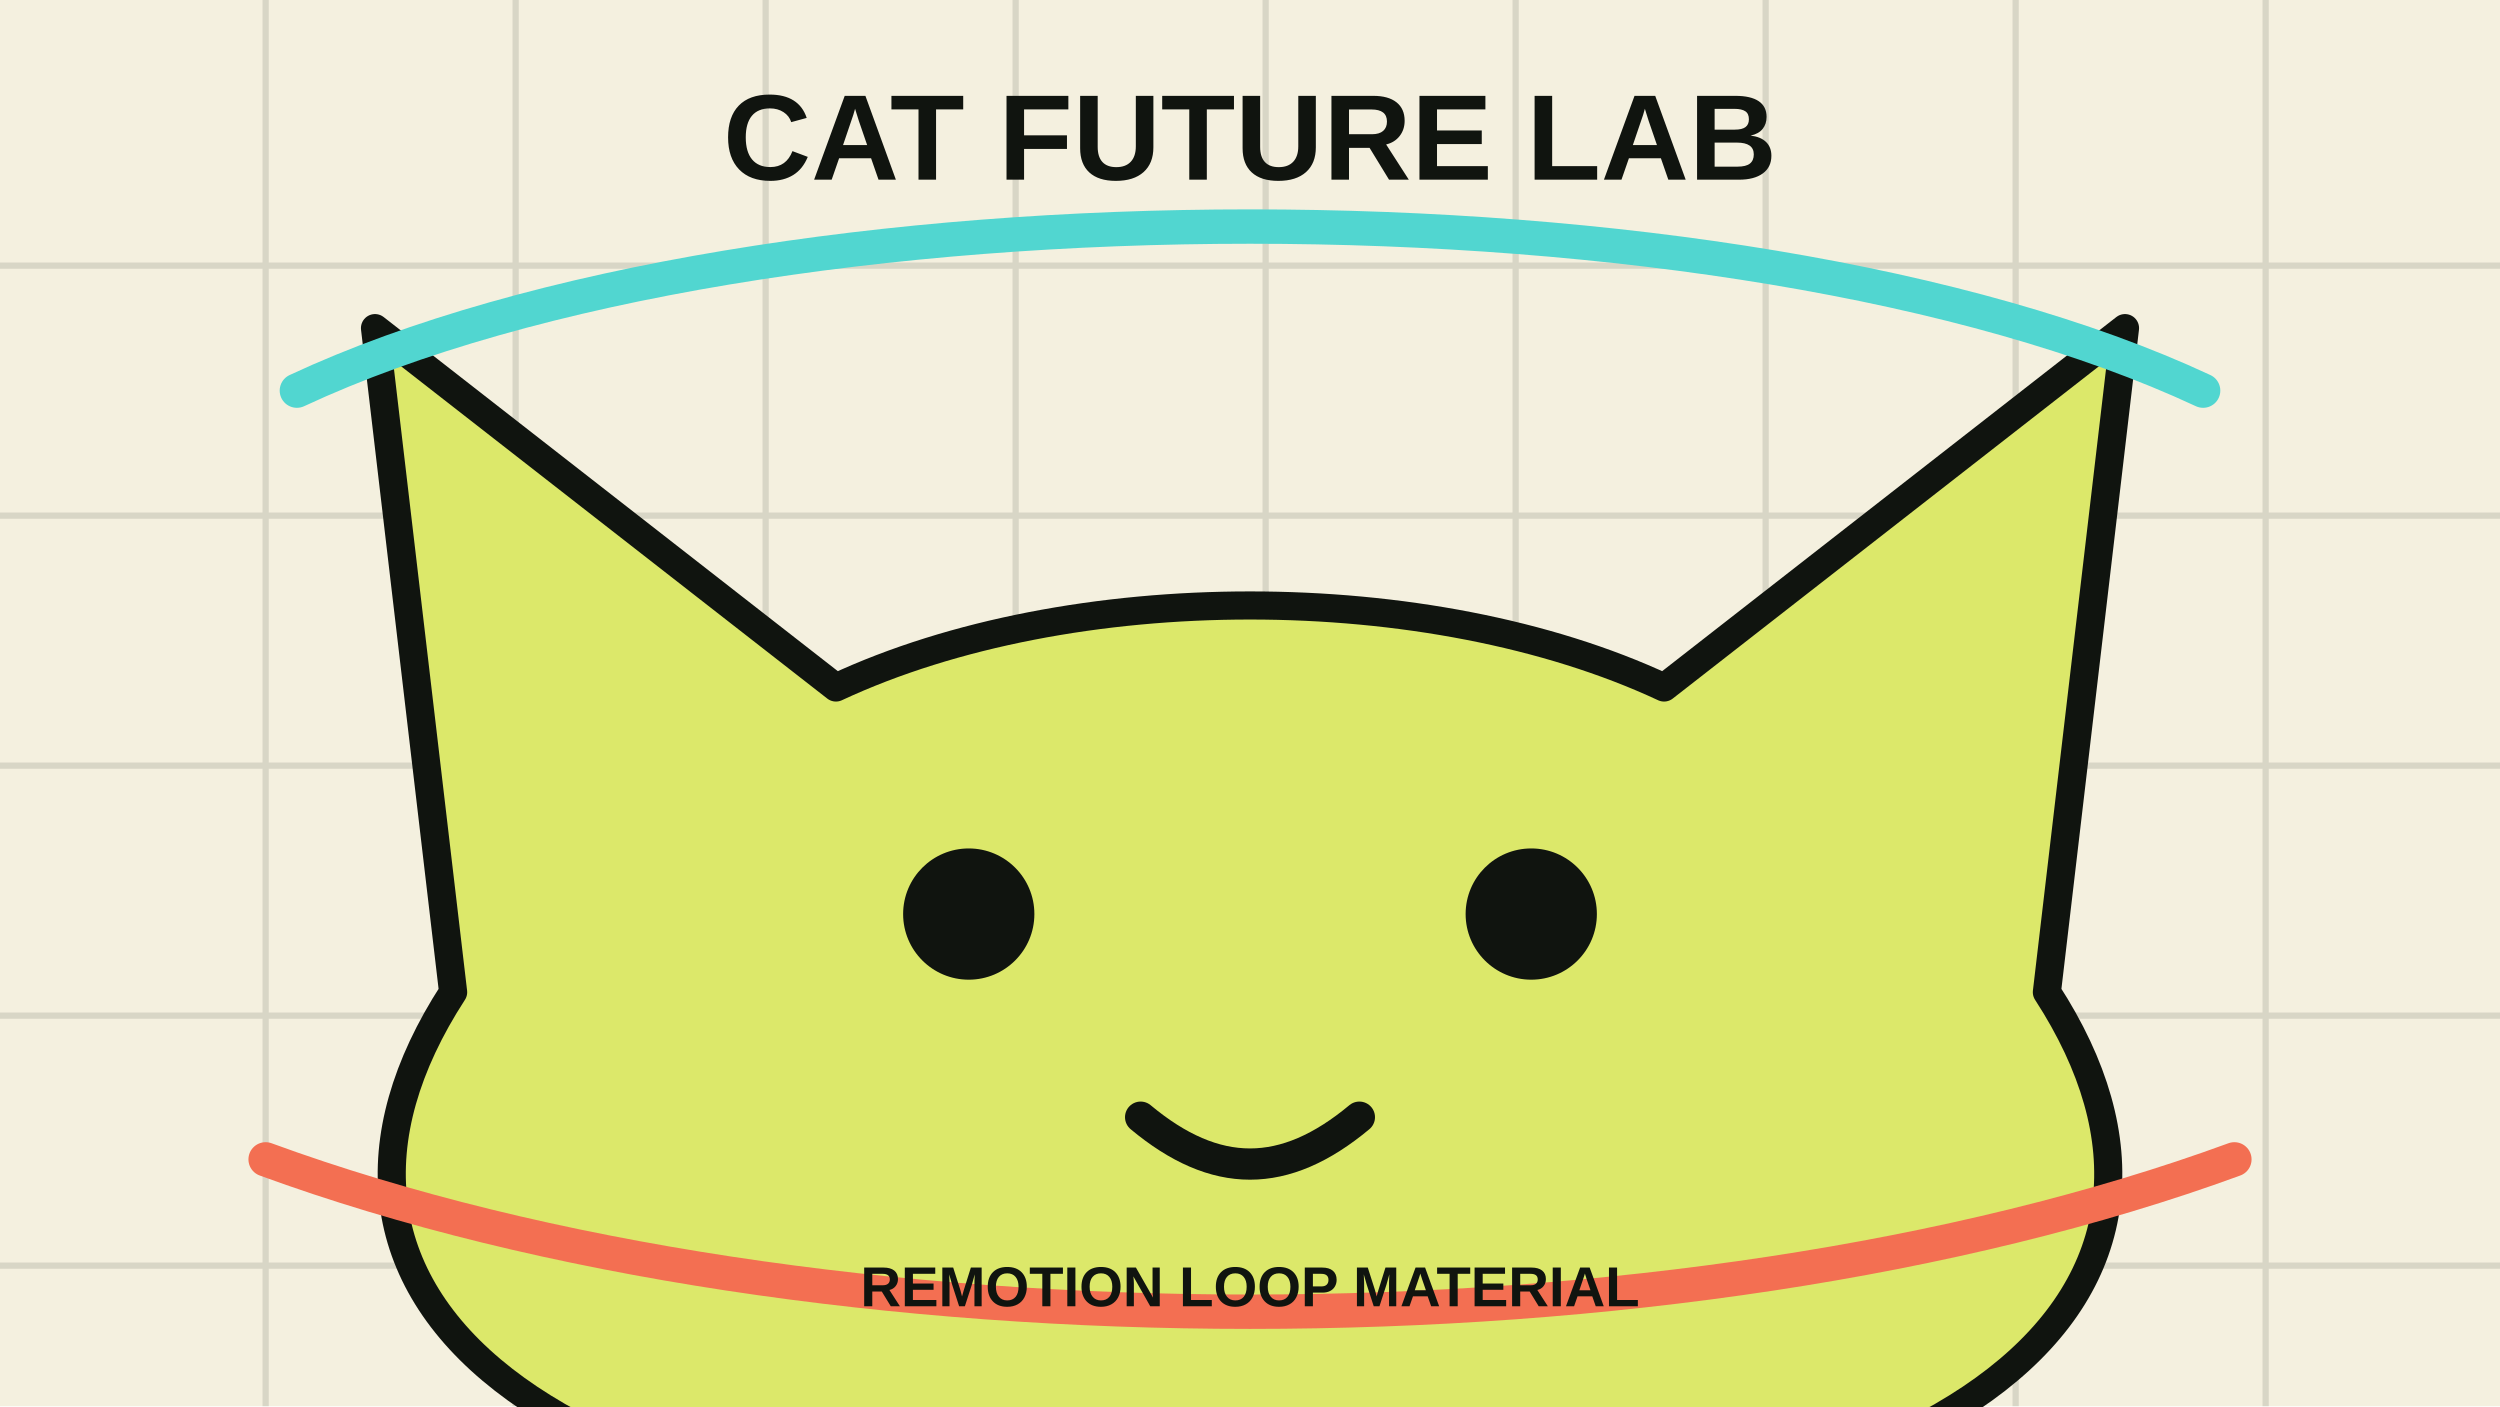
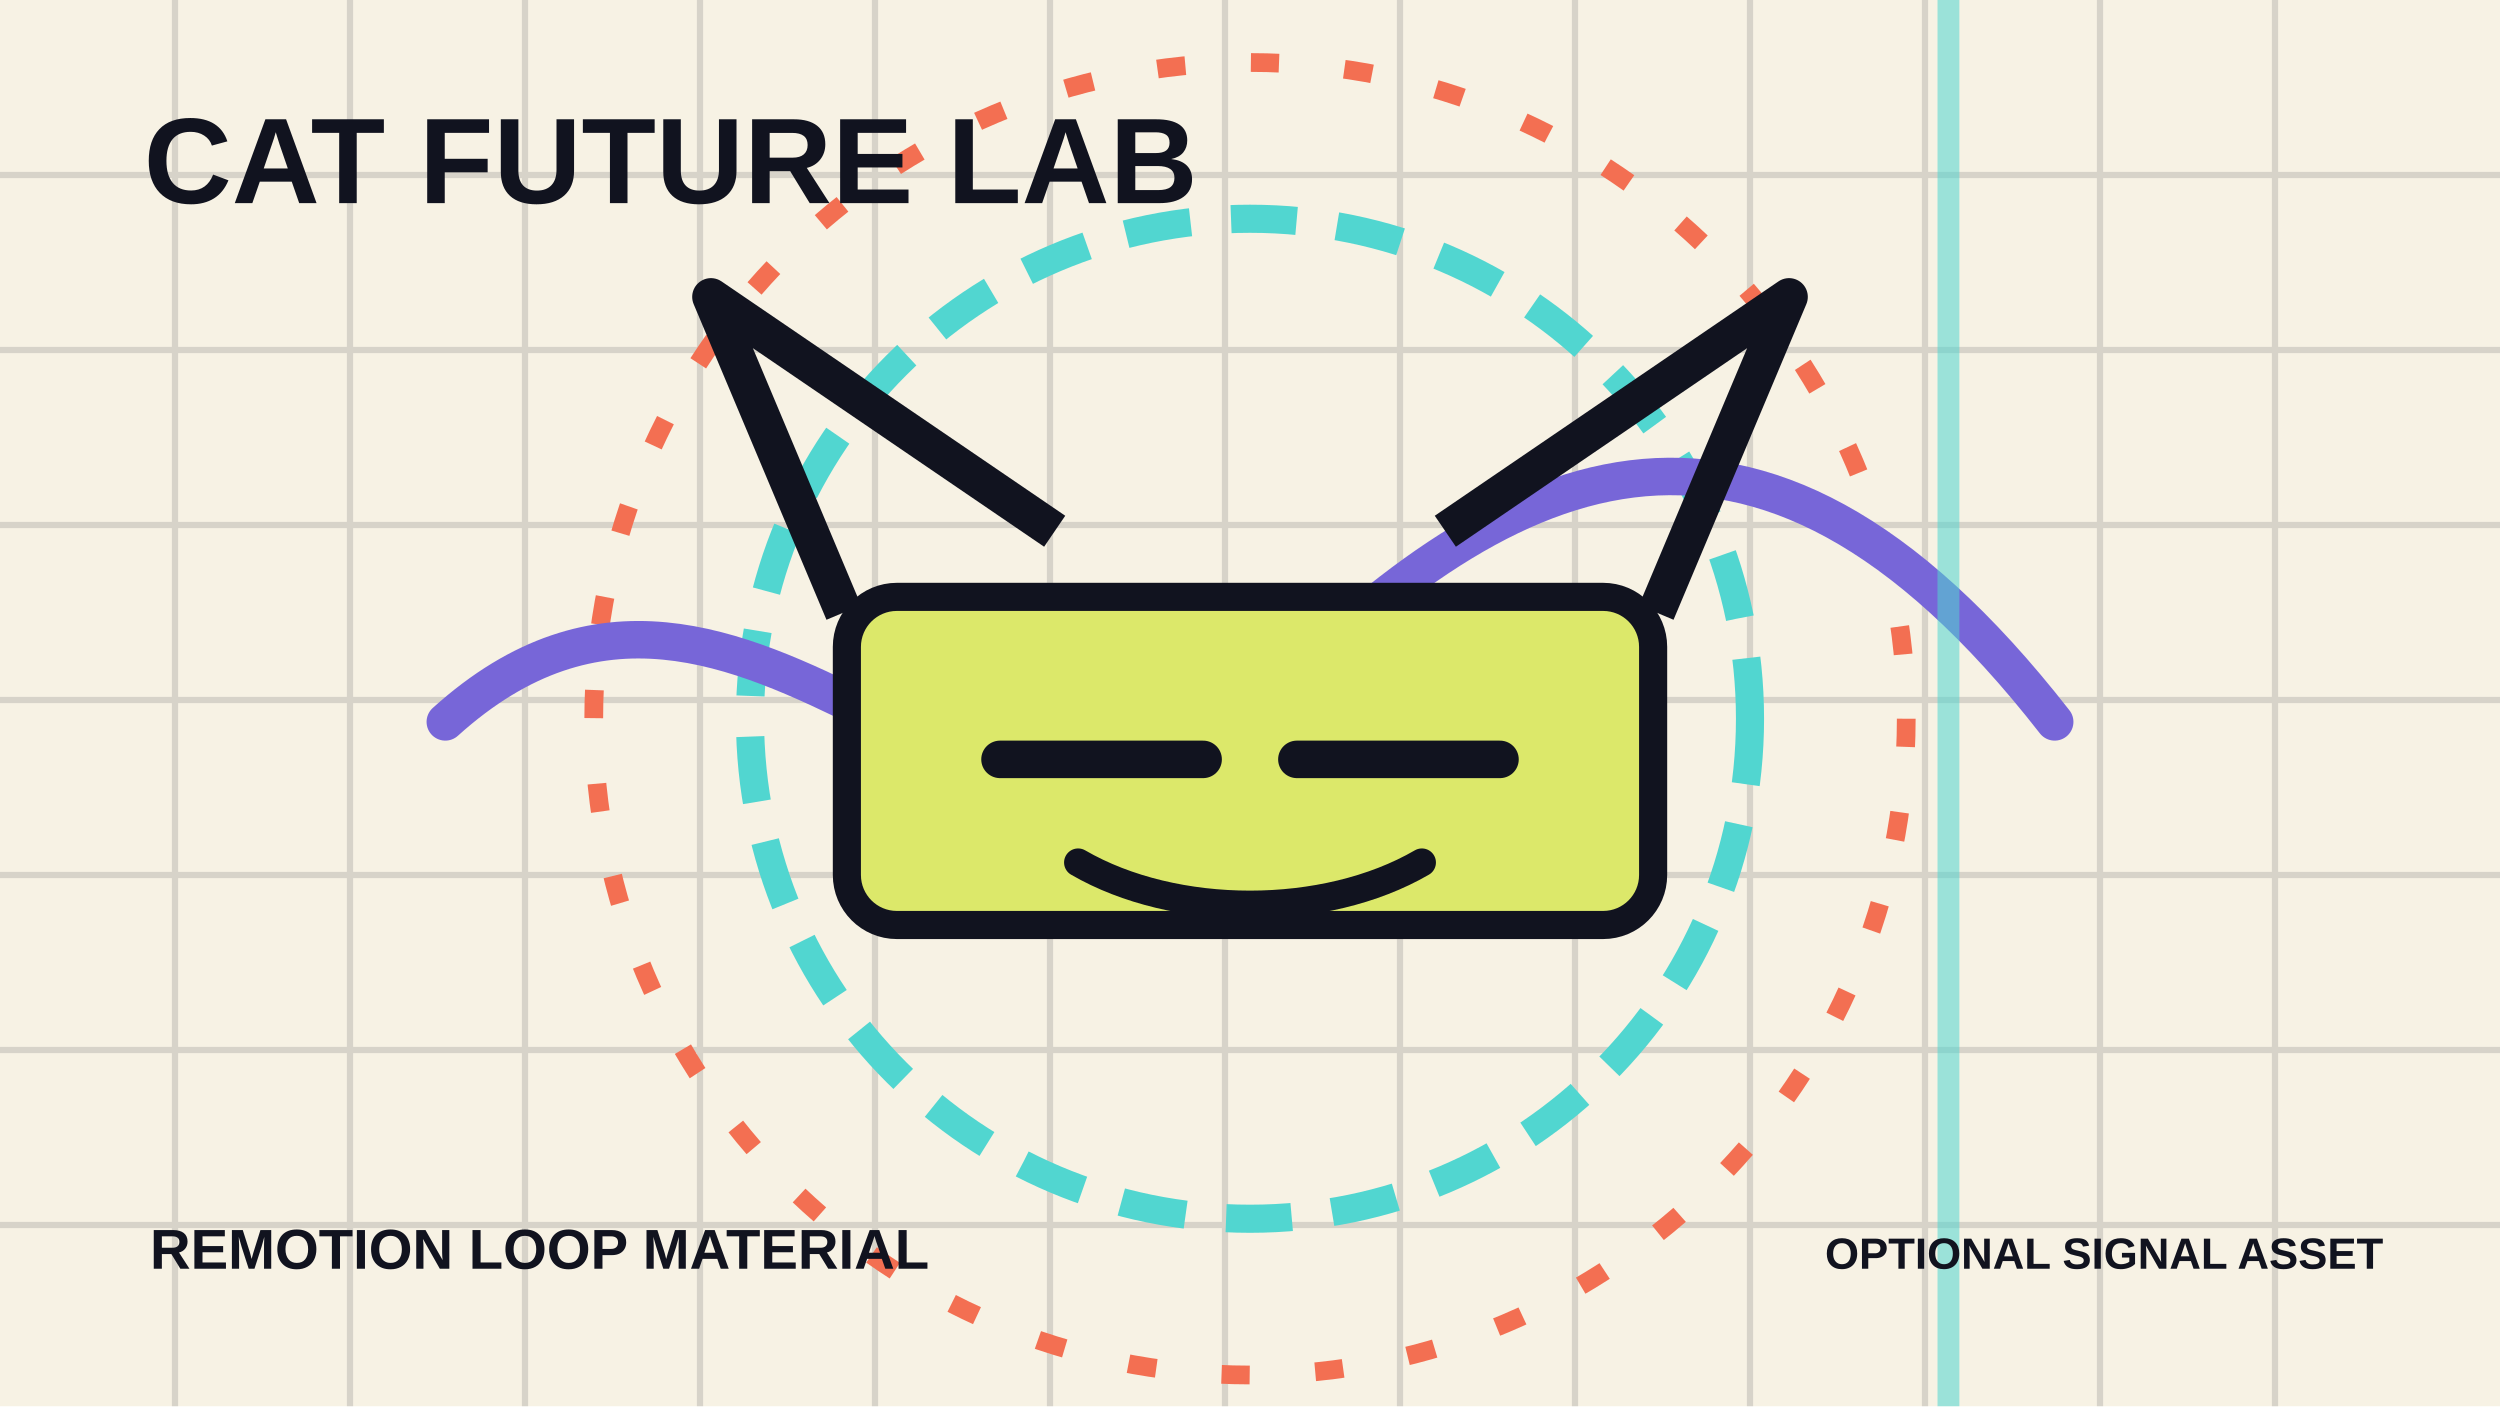
<svg xmlns="http://www.w3.org/2000/svg" viewBox="0 0 1600 900" role="img" aria-labelledby="title desc">
-   <rect width="1600" height="900" fill="#f4f0df" />
-   <path d="M0 170h1600M0 330h1600M0 490h1600M0 650h1600M0 810h1600M170 0v900M330 0v900M490 0v900M650 0v900M810 0v900M970 0v900M1130 0v900M1290 0v900M1450 0v900" stroke="#10140f" stroke-opacity=".12" stroke-width="4" />
-   <path d="M290 635 240 210l295 230c150-70 380-70 530 0l295-230-50 425c122 188-38 355-510 355S168 823 290 635Z" fill="#dce86a" stroke="#10140f" stroke-width="18" stroke-linejoin="round" />
-   <circle cx="620" cy="585" r="42" fill="#10140f" />
-   <circle cx="980" cy="585" r="42" fill="#10140f" />
-   <path d="M730 715c48 40 92 40 140 0" fill="none" stroke="#10140f" stroke-width="20" stroke-linecap="round" />
-   <path d="M190 250c300-140 920-140 1220 0" fill="none" stroke="#51d6d0" stroke-width="22" stroke-linecap="round" />
-   <path d="M170 742c355 130 905 130 1260 0" fill="none" stroke="#f36f52" stroke-width="22" stroke-linecap="round" />
-   <text x="800" y="115" text-anchor="middle" font-family="Chivo, Arial, sans-serif" font-size="78" font-weight="800" fill="#10140f">CAT FUTURE LAB</text>
-   <text x="800" y="836" text-anchor="middle" font-family="Chivo, Arial, sans-serif" font-size="36" font-weight="700" fill="#10140f">REMOTION LOOP MATERIAL</text>
+   <rect width="1600" height="900" fill="#f7f2e4" />
+   <path d="M0 112h1600M0 224h1600M0 336h1600M0 448h1600M0 560h1600M0 672h1600M0 784h1600M112 0v900M224 0v900M336 0v900M448 0v900M560 0v900M672 0v900M784 0v900M896 0v900M1008 0v900M1120 0v900M1232 0v900M1344 0v900M1456 0v900" stroke="#11131f" stroke-opacity=".14" stroke-width="4" />
+   <circle cx="800" cy="460" r="320" fill="none" stroke="#51d6d0" stroke-width="18" stroke-dasharray="42 26" />
+   <circle cx="800" cy="460" r="420" fill="none" stroke="#f36f52" stroke-width="12" stroke-dasharray="18 42" />
+   <path d="M285 462C480 286 640 622 800 460s320-248 515 2" fill="none" stroke="#7766d8" stroke-width="24" stroke-linecap="round" />
+   <path d="M540 392 455 190l220 150M1060 392l85-202-220 150" fill="none" stroke="#11131f" stroke-width="24" stroke-linejoin="round" />
+   <rect x="542" y="382" width="516" height="210" rx="32" fill="#dce86a" stroke="#11131f" stroke-width="18" />
+   <path d="M640 486h130M830 486h130" stroke="#11131f" stroke-width="24" stroke-linecap="round" />
+   <path d="M690 552c62 36 158 36 220 0" fill="none" stroke="#11131f" stroke-width="18" stroke-linecap="round" />
+   <rect x="1240" width="14" height="900" fill="#51d6d0" opacity=".55" />
+   <text x="92" y="130" font-family="Chivo, Arial, sans-serif" font-size="78" font-weight="800" fill="#11131f">CAT FUTURE LAB</text>
+   <text x="96" y="812" font-family="Chivo, Arial, sans-serif" font-size="36" font-weight="700" fill="#11131f">REMOTION LOOP MATERIAL</text>
+   <text x="1168" y="812" font-family="Chivo, Arial, sans-serif" font-size="28" font-weight="700" fill="#11131f">OPTIONAL SIGNAL ASSET</text>
</svg>
